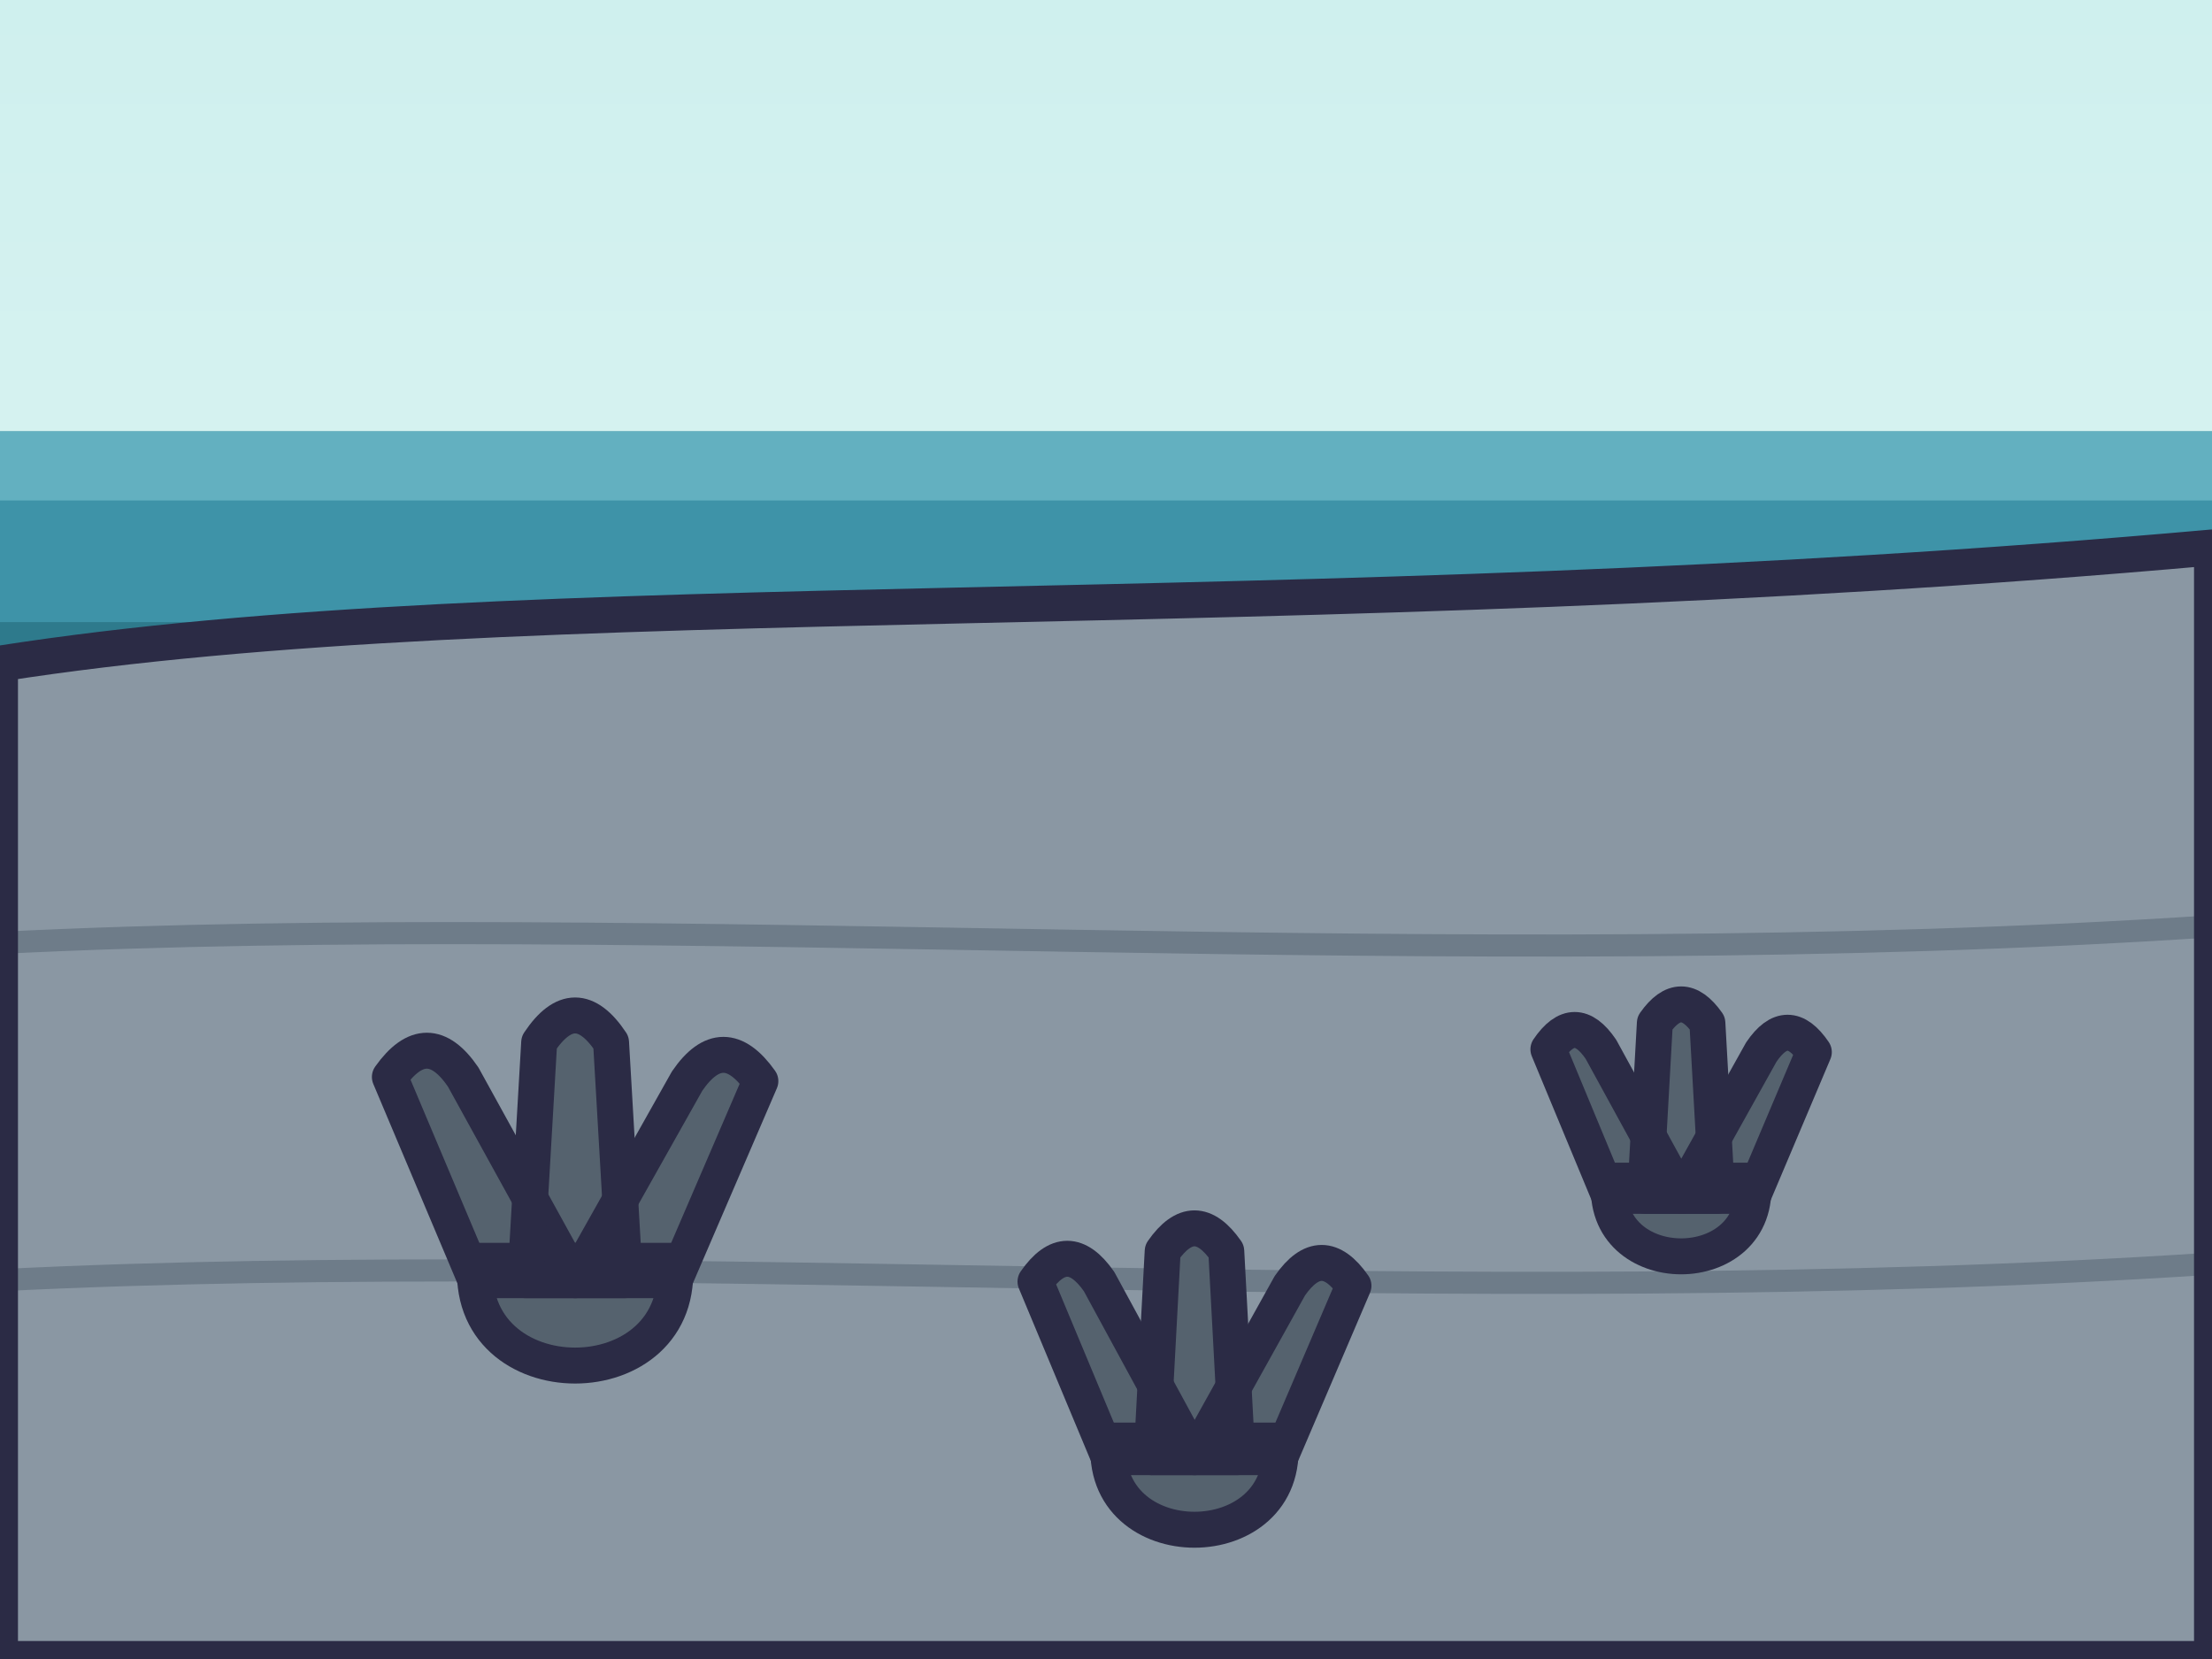
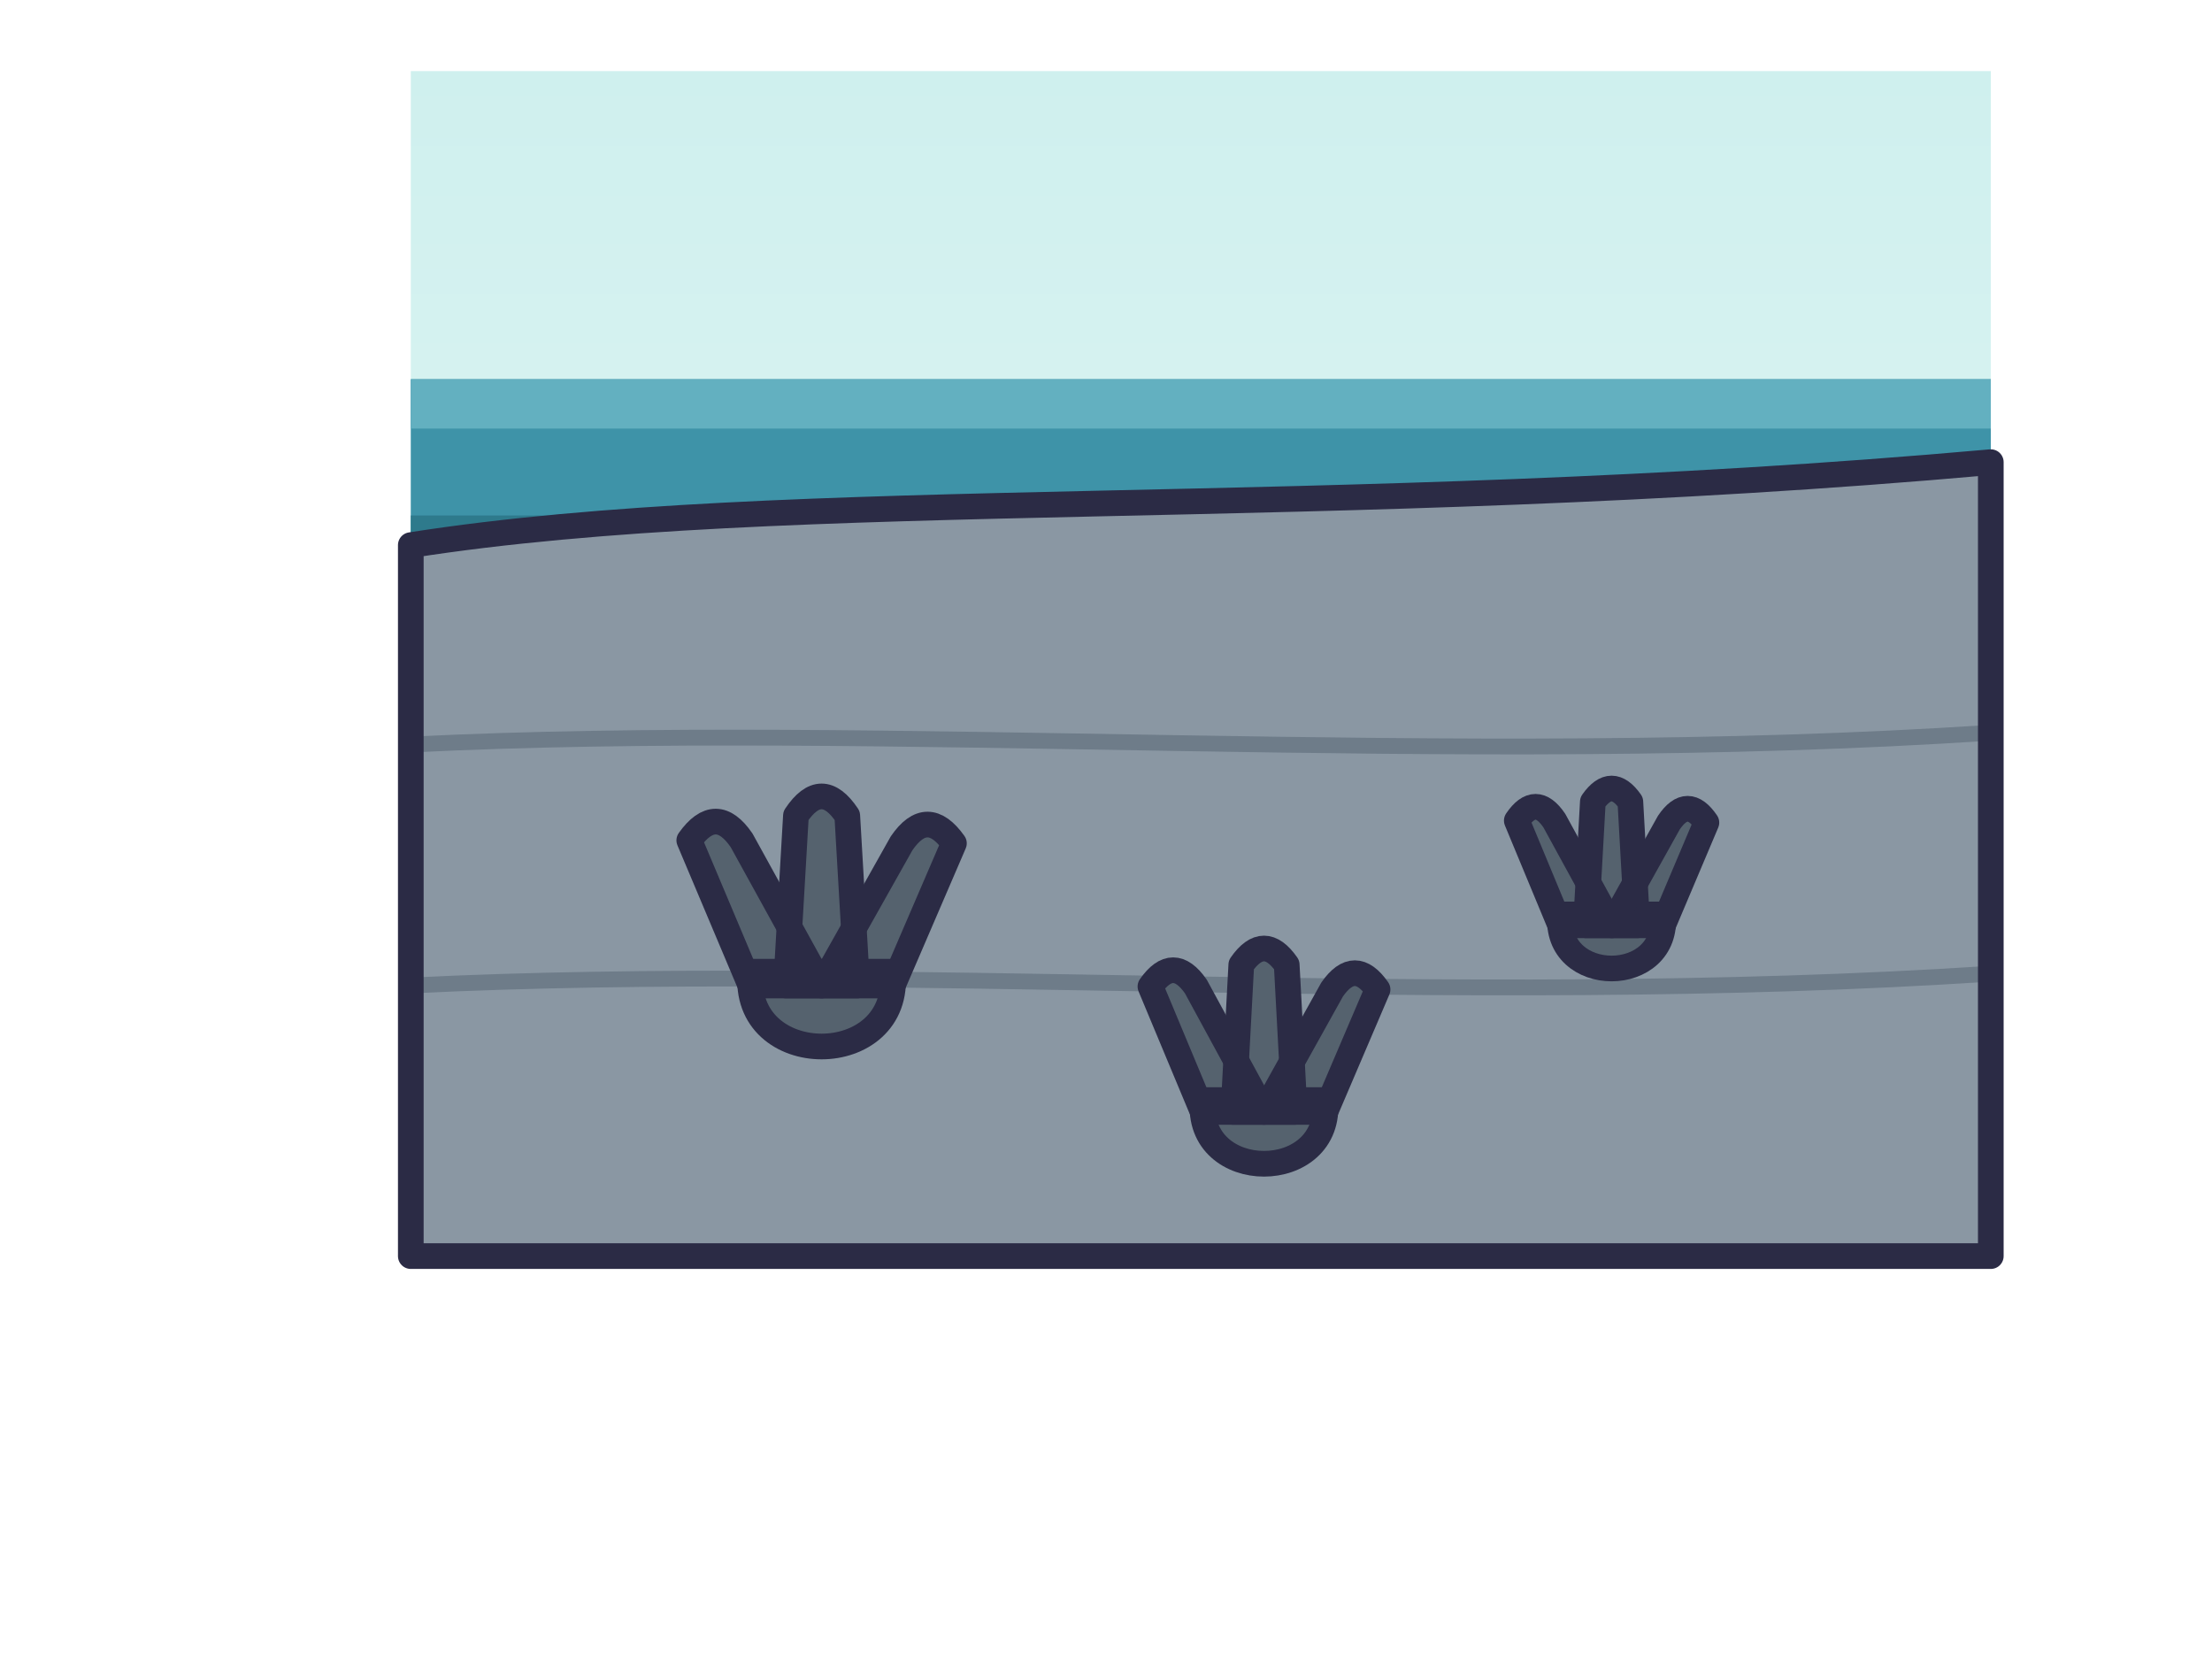
- <svg xmlns="http://www.w3.org/2000/svg" viewBox="0 0 160 120" width="160" height="120" role="img" aria-label="고성 공룡 발자국 화석" data-landmark="sangjokam-gunlip-park">
+ <svg xmlns="http://www.w3.org/2000/svg" viewBox="-41.60 -7.20 224.00 168.00" width="160" height="120" role="img" aria-label="고성 공룡 발자국 화석" data-landmark="sangjokam-gunlip-park">
  <defs>
    <linearGradient id="sky" x1="0" y1="0" x2="0" y2="1">
      <stop offset="0" stop-color="#CFF0EE" />
      <stop offset="1" stop-color="#E7F8F7" />
    </linearGradient>
  </defs>
  <rect width="160" height="120" fill="url(#sky)" />
  <path d="M0,33.7 C44.8,33.3 108.8,33.4 160.0,33.6 L160.0,31.2 L0,31.2 Z" fill="#E7F8F7" opacity="1" />
  <rect y="31.2" width="160" height="19.2" fill="#3E93A8" />
  <rect y="31.2" width="160" height="5.0" fill="#63B0C0" />
  <rect y="45.0" width="160" height="5.4" fill="#2E7A8C" />
  <path d="M0,120.0 L0,48.0 C38.4,42.0 92.8,45.6 160.0,39.6 L160.0,120.0 Z" fill="#8A97A3" />
  <g fill="none" stroke="#6E7C89" stroke-width="1.6">
    <path d="M0,68.2 C48.0,65.8 105.6,70.6 160.0,67.0" />
    <path d="M0,92.6 C48.0,90.2 105.6,95.0 160.0,91.4" />
  </g>
  <path d="M34.4,91.2 C33.4,101.3 49.8,101.3 48.8,91.2 Z" fill="#55626E" />
  <path d="M34.4,92.6 L28.2,77.9 Q30.9,74.1 33.5,77.9 L41.6,92.6 Z" fill="#55626E" />
  <path d="M38.0,92.6 L39.0,75.4 Q41.6,71.5 44.2,75.4 L45.2,92.6 Z" fill="#55626E" />
  <path d="M41.6,92.6 L49.7,78.2 Q52.3,74.4 55.0,78.2 L48.8,92.6 Z" fill="#55626E" />
  <path d="M80.2,104.2 C79.4,112.8 93.4,112.8 92.6,104.2 Z" fill="#55626E" />
  <path d="M80.2,105.4 L74.9,92.7 Q77.2,89.4 79.5,92.7 L86.4,105.4 Z" fill="#55626E" />
  <path d="M83.3,105.4 L84.1,90.5 Q86.4,87.2 88.7,90.5 L89.5,105.4 Z" fill="#55626E" />
  <path d="M86.4,105.4 L93.3,93.0 Q95.6,89.7 97.9,93.0 L92.6,105.4 Z" fill="#55626E" />
  <path d="M116.4,85.4 C115.7,92.7 127.5,92.7 126.8,85.4 Z" fill="#55626E" />
  <path d="M116.4,86.5 L112.0,75.9 Q113.9,73.1 115.8,75.9 L121.6,86.5 Z" fill="#55626E" />
  <path d="M119.0,86.5 L119.7,74.0 Q121.6,71.3 123.5,74.0 L124.2,86.5 Z" fill="#55626E" />
  <path d="M121.6,86.5 L127.4,76.1 Q129.3,73.3 131.2,76.1 L126.8,86.5 Z" fill="#55626E" />
  <g fill="none" stroke="#2B2B45" stroke-width="2.6" stroke-linejoin="round" stroke-linecap="round">
    <path d="M0,120.0 L0,48.0 C38.4,42.0 92.8,45.6 160.0,39.6 L160.0,120.0 Z" />
    <path d="M34.4,91.2 C33.4,101.3 49.8,101.3 48.8,91.2 Z" />
    <path d="M34.4,92.6 L28.2,77.9 Q30.9,74.1 33.5,77.9 L41.6,92.6 Z" />
    <path d="M38.0,92.6 L39.0,75.4 Q41.6,71.5 44.2,75.4 L45.2,92.6 Z" />
    <path d="M41.6,92.6 L49.7,78.2 Q52.3,74.4 55.0,78.2 L48.8,92.6 Z" />
    <path d="M80.2,104.2 C79.4,112.8 93.4,112.8 92.6,104.2 Z" />
    <path d="M80.2,105.4 L74.9,92.7 Q77.2,89.4 79.5,92.7 L86.4,105.4 Z" />
    <path d="M83.3,105.4 L84.1,90.5 Q86.4,87.2 88.7,90.5 L89.5,105.4 Z" />
    <path d="M86.4,105.4 L93.3,93.0 Q95.6,89.7 97.9,93.0 L92.6,105.4 Z" />
    <path d="M116.4,85.4 C115.7,92.7 127.5,92.7 126.8,85.4 Z" />
    <path d="M116.4,86.5 L112.0,75.9 Q113.9,73.1 115.8,75.9 L121.6,86.5 Z" />
    <path d="M119.0,86.5 L119.7,74.0 Q121.6,71.3 123.5,74.0 L124.2,86.5 Z" />
    <path d="M121.6,86.5 L127.4,76.1 Q129.3,73.3 131.2,76.1 L126.8,86.5 Z" />
  </g>
</svg>
